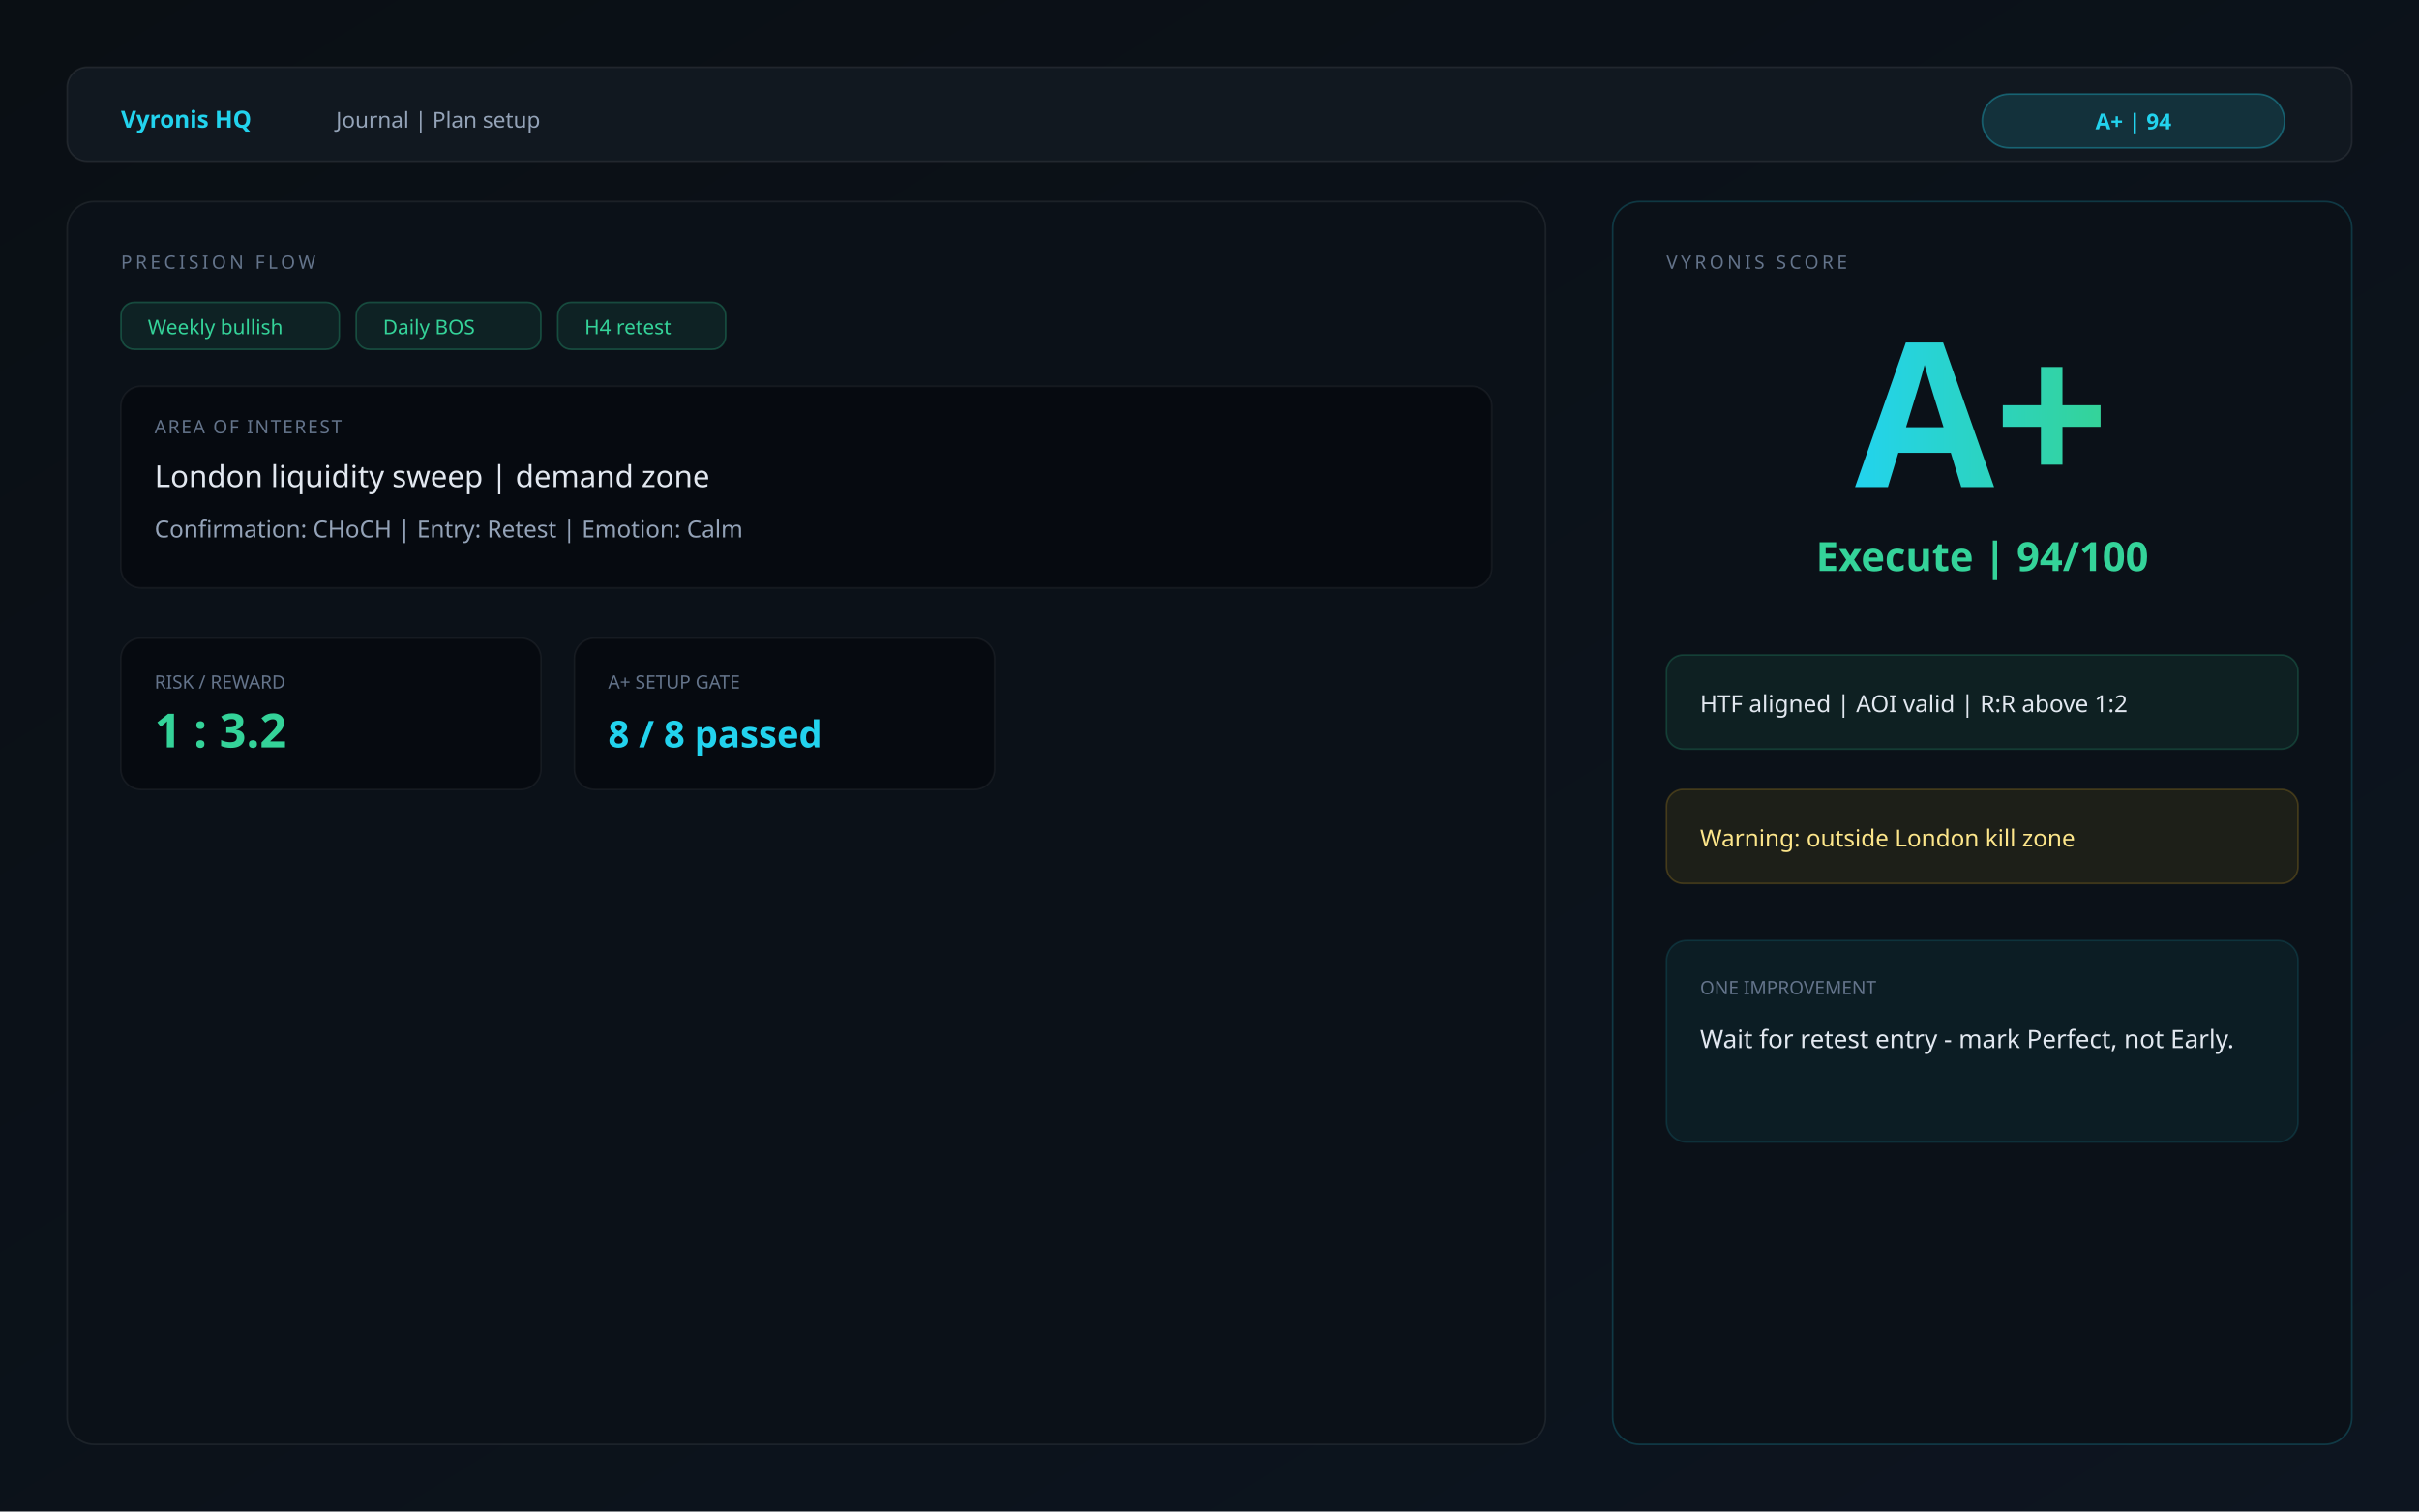
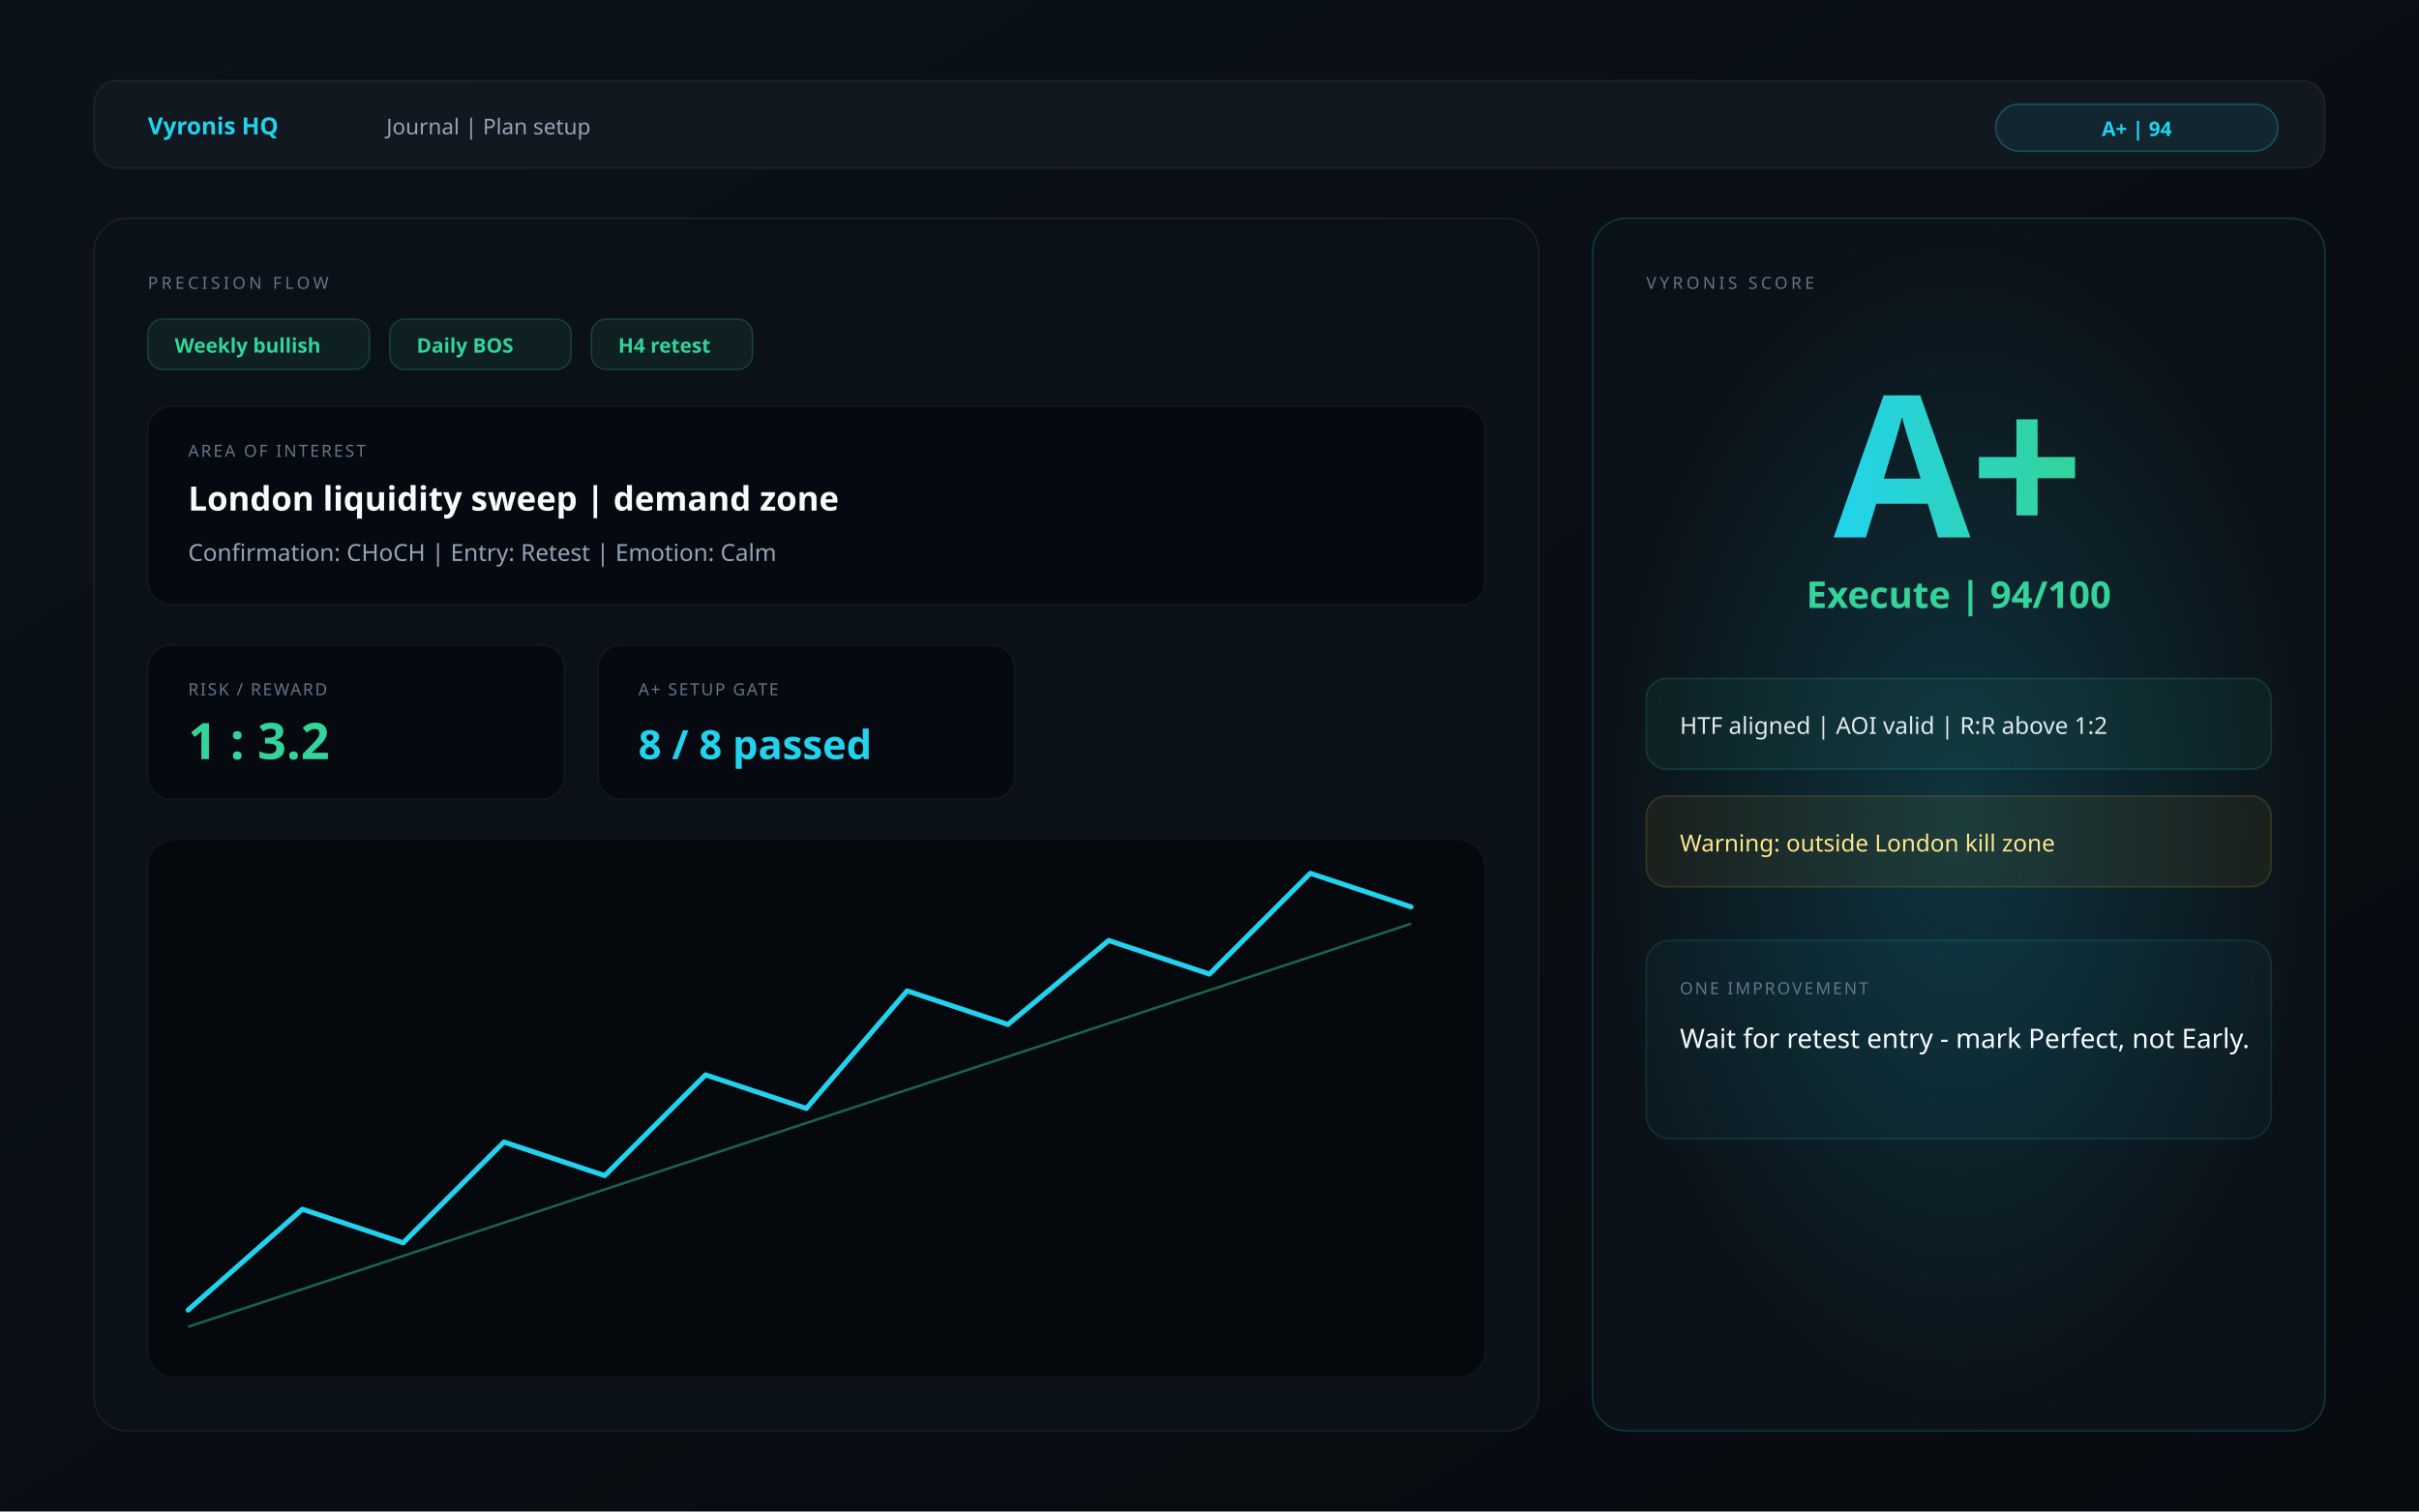
- <svg xmlns="http://www.w3.org/2000/svg" width="1440" height="900" viewBox="0 0 1440 900" role="img" aria-label="Vyronis journal Plan mode with A+ scoring">
+ <svg xmlns="http://www.w3.org/2000/svg" width="1440" height="900" viewBox="0 0 1440 900" role="img" aria-label="Vyronis journal Plan mode with A plus scoring">
  <defs>
    <linearGradient id="bg" x1="0" y1="0" x2="1" y2="1">
-       <stop offset="0%" stop-color="#0a0f14" />
-       <stop offset="100%" stop-color="#0d1520" />
+       <stop offset="0%" stop-color="#0b1219" />
+       <stop offset="100%" stop-color="#070b10" />
    </linearGradient>
    <linearGradient id="accent" x1="0" y1="0" x2="1" y2="0">
      <stop offset="0%" stop-color="#22d3ee" />
      <stop offset="100%" stop-color="#34d399" />
    </linearGradient>
+     <radialGradient id="scoreGlow" cx="50%" cy="50%" r="50%">
+       <stop offset="0%" stop-color="#22d3ee" stop-opacity="0.18" />
+       <stop offset="100%" stop-color="#22d3ee" stop-opacity="0" />
+     </radialGradient>
  </defs>
  <rect width="1440" height="900" fill="url(#bg)" />
-   <rect x="40" y="40" width="1360" height="56" rx="12" fill="#111820" stroke="#ffffff14" />
-   <text x="72" y="76" fill="#22d3ee" font-family="system-ui,sans-serif" font-size="14" font-weight="700">Vyronis HQ</text>
-   <text x="200" y="76" fill="#94a3b8" font-family="system-ui,sans-serif" font-size="13">Journal | Plan setup</text>
-   <rect x="1180" y="56" width="180" height="32" rx="16" fill="#22d3ee22" stroke="#22d3ee55" />
-   <text x="1270" y="77" fill="#22d3ee" font-family="system-ui,sans-serif" font-size="13" font-weight="700" text-anchor="middle">A+ | 94</text>
-   <rect x="40" y="120" width="880" height="740" rx="16" fill="#0b1118" stroke="#ffffff12" />
-   <text x="72" y="160" fill="#64748b" font-family="system-ui,sans-serif" font-size="11" letter-spacing="2">PRECISION FLOW</text>
-   <rect x="72" y="180" width="130" height="28" rx="8" fill="#34d39918" stroke="#34d39944" />
-   <text x="88" y="199" fill="#34d399" font-family="system-ui,sans-serif" font-size="12">Weekly bullish</text>
-   <rect x="212" y="180" width="110" height="28" rx="8" fill="#34d39918" stroke="#34d39944" />
-   <text x="228" y="199" fill="#34d399" font-family="system-ui,sans-serif" font-size="12">Daily BOS</text>
-   <rect x="332" y="180" width="100" height="28" rx="8" fill="#34d39918" stroke="#34d39944" />
-   <text x="348" y="199" fill="#34d399" font-family="system-ui,sans-serif" font-size="12">H4 retest</text>
-   <rect x="72" y="230" width="816" height="120" rx="12" fill="#060a10" stroke="#ffffff0d" />
-   <text x="92" y="258" fill="#64748b" font-family="system-ui,sans-serif" font-size="11" letter-spacing="1">AREA OF INTEREST</text>
-   <text x="92" y="290" fill="#e2e8f0" font-family="system-ui,sans-serif" font-size="18">London liquidity sweep | demand zone</text>
-   <text x="92" y="320" fill="#94a3b8" font-family="system-ui,sans-serif" font-size="14">Confirmation: CHoCH | Entry: Retest | Emotion: Calm</text>
-   <rect x="72" y="380" width="250" height="90" rx="12" fill="#060a10" stroke="#ffffff0d" />
-   <text x="92" y="410" fill="#64748b" font-family="system-ui,sans-serif" font-size="11">RISK / REWARD</text>
-   <text x="92" y="445" fill="#34d399" font-family="system-ui,sans-serif" font-size="28" font-weight="700">1 : 3.2</text>
-   <rect x="342" y="380" width="250" height="90" rx="12" fill="#060a10" stroke="#ffffff0d" />
-   <text x="362" y="410" fill="#64748b" font-family="system-ui,sans-serif" font-size="11">A+ SETUP GATE</text>
-   <text x="362" y="445" fill="#22d3ee" font-family="system-ui,sans-serif" font-size="22" font-weight="700">8 / 8 passed</text>
-   <rect x="960" y="120" width="440" height="740" rx="16" fill="#0b1118" stroke="#22d3ee33" />
-   <text x="992" y="160" fill="#64748b" font-family="system-ui,sans-serif" font-size="11" letter-spacing="2">VYRONIS SCORE</text>
-   <text x="1180" y="290" fill="url(#accent)" font-family="system-ui,sans-serif" font-size="120" font-weight="800" text-anchor="middle">A+</text>
-   <text x="1180" y="340" fill="#34d399" font-family="system-ui,sans-serif" font-size="24" font-weight="700" text-anchor="middle">Execute | 94/100</text>
-   <rect x="992" y="390" width="376" height="56" rx="10" fill="#34d39914" stroke="#34d39933" />
-   <text x="1012" y="424" fill="#e2e8f0" font-family="system-ui,sans-serif" font-size="14">HTF aligned | AOI valid | R:R above 1:2</text>
-   <rect x="992" y="470" width="376" height="56" rx="10" fill="#fbbf2414" stroke="#fbbf2433" />
-   <text x="1012" y="504" fill="#fde68a" font-family="system-ui,sans-serif" font-size="14">Warning: outside London kill zone</text>
-   <rect x="992" y="560" width="376" height="120" rx="12" fill="#22d3ee10" stroke="#22d3ee22" />
-   <text x="1012" y="592" fill="#64748b" font-family="system-ui,sans-serif" font-size="11">ONE IMPROVEMENT</text>
-   <text x="1012" y="624" fill="#e2e8f0" font-family="system-ui,sans-serif" font-size="15">Wait for retest entry - mark Perfect, not Early.</text>
+   <rect x="56" y="48" width="1328" height="52" rx="14" fill="#111820" stroke="#ffffff10" />
+   <text x="88" y="80" fill="#22d3ee" font-family="system-ui,sans-serif" font-size="14" font-weight="700">Vyronis HQ</text>
+   <text x="230" y="80" fill="#94a3b8" font-family="system-ui,sans-serif" font-size="13">Journal | Plan setup</text>
+   <rect x="1188" y="62" width="168" height="28" rx="14" fill="#22d3ee14" stroke="#22d3ee44" />
+   <text x="1272" y="81" fill="#22d3ee" font-family="system-ui,sans-serif" font-size="12" font-weight="700" text-anchor="middle">A+ | 94</text>
+   <rect x="56" y="130" width="860" height="722" rx="20" fill="#0b1118" stroke="#ffffff10" />
+   <text x="88" y="172" fill="#64748b" font-family="system-ui,sans-serif" font-size="10" letter-spacing="2">PRECISION FLOW</text>
+   <rect x="88" y="190" width="132" height="30" rx="9" fill="#34d39914" stroke="#34d39933" />
+   <text x="104" y="210" fill="#34d399" font-family="system-ui,sans-serif" font-size="12" font-weight="600">Weekly bullish</text>
+   <rect x="232" y="190" width="108" height="30" rx="9" fill="#34d39914" stroke="#34d39933" />
+   <text x="248" y="210" fill="#34d399" font-family="system-ui,sans-serif" font-size="12" font-weight="600">Daily BOS</text>
+   <rect x="352" y="190" width="96" height="30" rx="9" fill="#34d39914" stroke="#34d39933" />
+   <text x="368" y="210" fill="#34d399" font-family="system-ui,sans-serif" font-size="12" font-weight="600">H4 retest</text>
+   <rect x="88" y="242" width="796" height="118" rx="14" fill="#060a10" stroke="#ffffff0a" />
+   <text x="112" y="272" fill="#64748b" font-family="system-ui,sans-serif" font-size="10" letter-spacing="1.2">AREA OF INTEREST</text>
+   <text x="112" y="304" fill="#f8fafc" font-family="system-ui,sans-serif" font-size="20" font-weight="600">London liquidity sweep | demand zone</text>
+   <text x="112" y="334" fill="#94a3b8" font-family="system-ui,sans-serif" font-size="14">Confirmation: CHoCH | Entry: Retest | Emotion: Calm</text>
+   <rect x="88" y="384" width="248" height="92" rx="14" fill="#060a10" stroke="#ffffff0a" />
+   <text x="112" y="414" fill="#64748b" font-family="system-ui,sans-serif" font-size="10" letter-spacing="1">RISK / REWARD</text>
+   <text x="112" y="452" fill="#34d399" font-family="system-ui,sans-serif" font-size="30" font-weight="800">1 : 3.2</text>
+   <rect x="356" y="384" width="248" height="92" rx="14" fill="#060a10" stroke="#ffffff0a" />
+   <text x="380" y="414" fill="#64748b" font-family="system-ui,sans-serif" font-size="10" letter-spacing="1">A+ SETUP GATE</text>
+   <text x="380" y="452" fill="#22d3ee" font-family="system-ui,sans-serif" font-size="24" font-weight="800">8 / 8 passed</text>
+   <rect x="88" y="500" width="796" height="320" rx="16" fill="#05080d" stroke="#ffffff08" />
+   <polyline points="112,780 180,720 240,740 300,680 360,700 420,640 480,660 540,590 600,610 660,560 720,580 780,520 840,540" fill="none" stroke="#22d3ee" stroke-width="3" stroke-linecap="round" stroke-linejoin="round" />
+   <polyline points="112,790 840,550" fill="none" stroke="#34d399" stroke-width="1.5" stroke-opacity="0.45" />
+   <rect x="948" y="130" width="436" height="722" rx="20" fill="#0b1118" stroke="#22d3ee33" />
+   <rect x="948" y="130" width="436" height="722" rx="20" fill="url(#scoreGlow)" />
+   <text x="980" y="172" fill="#64748b" font-family="system-ui,sans-serif" font-size="10" letter-spacing="2">VYRONIS SCORE</text>
+   <text x="1166" y="320" fill="url(#accent)" font-family="system-ui,sans-serif" font-size="118" font-weight="800" text-anchor="middle">A+</text>
+   <text x="1166" y="362" fill="#34d399" font-family="system-ui,sans-serif" font-size="22" font-weight="700" text-anchor="middle">Execute | 94/100</text>
+   <rect x="980" y="404" width="372" height="54" rx="12" fill="#34d39910" stroke="#34d39928" />
+   <text x="1000" y="437" fill="#e2e8f0" font-family="system-ui,sans-serif" font-size="14">HTF aligned | AOI valid | R:R above 1:2</text>
+   <rect x="980" y="474" width="372" height="54" rx="12" fill="#fbbf2410" stroke="#fbbf2428" />
+   <text x="1000" y="507" fill="#fde68a" font-family="system-ui,sans-serif" font-size="14">Warning: outside London kill zone</text>
+   <rect x="980" y="560" width="372" height="118" rx="14" fill="#22d3ee0a" stroke="#22d3ee22" />
+   <text x="1000" y="592" fill="#64748b" font-family="system-ui,sans-serif" font-size="10" letter-spacing="1.2">ONE IMPROVEMENT</text>
+   <text x="1000" y="624" fill="#f8fafc" font-family="system-ui,sans-serif" font-size="16">Wait for retest entry - mark Perfect, not Early.</text>
</svg>
